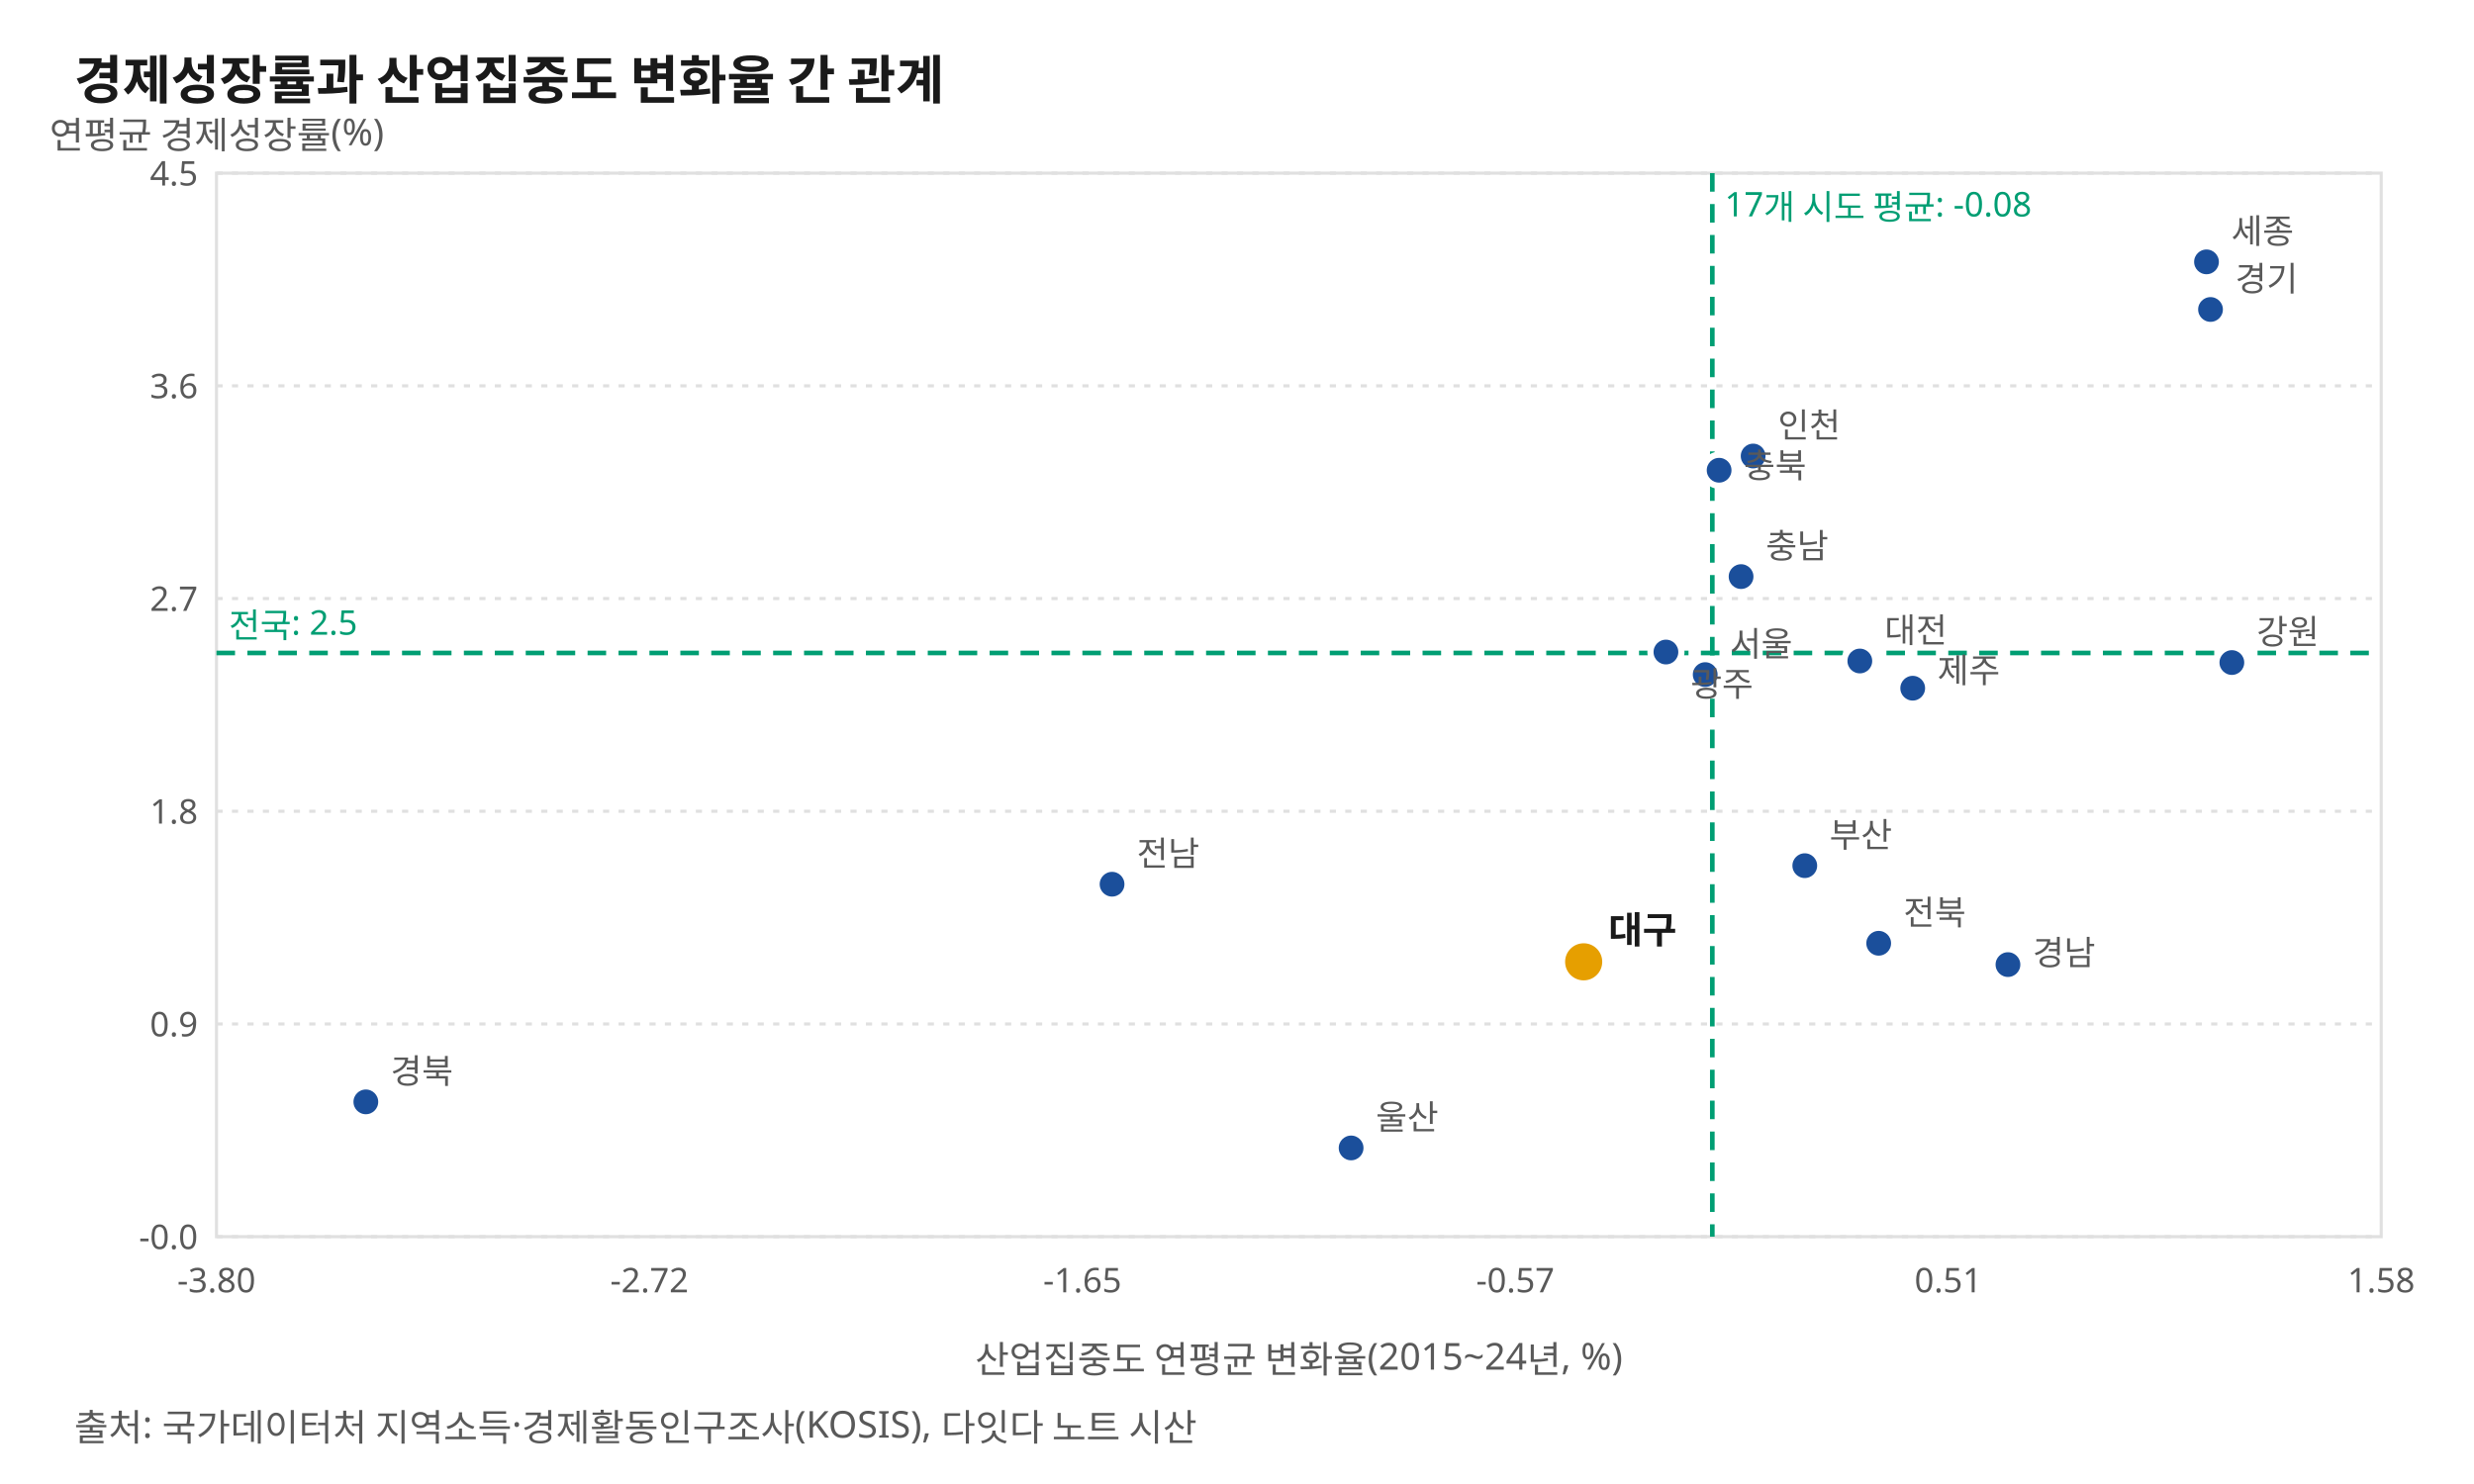
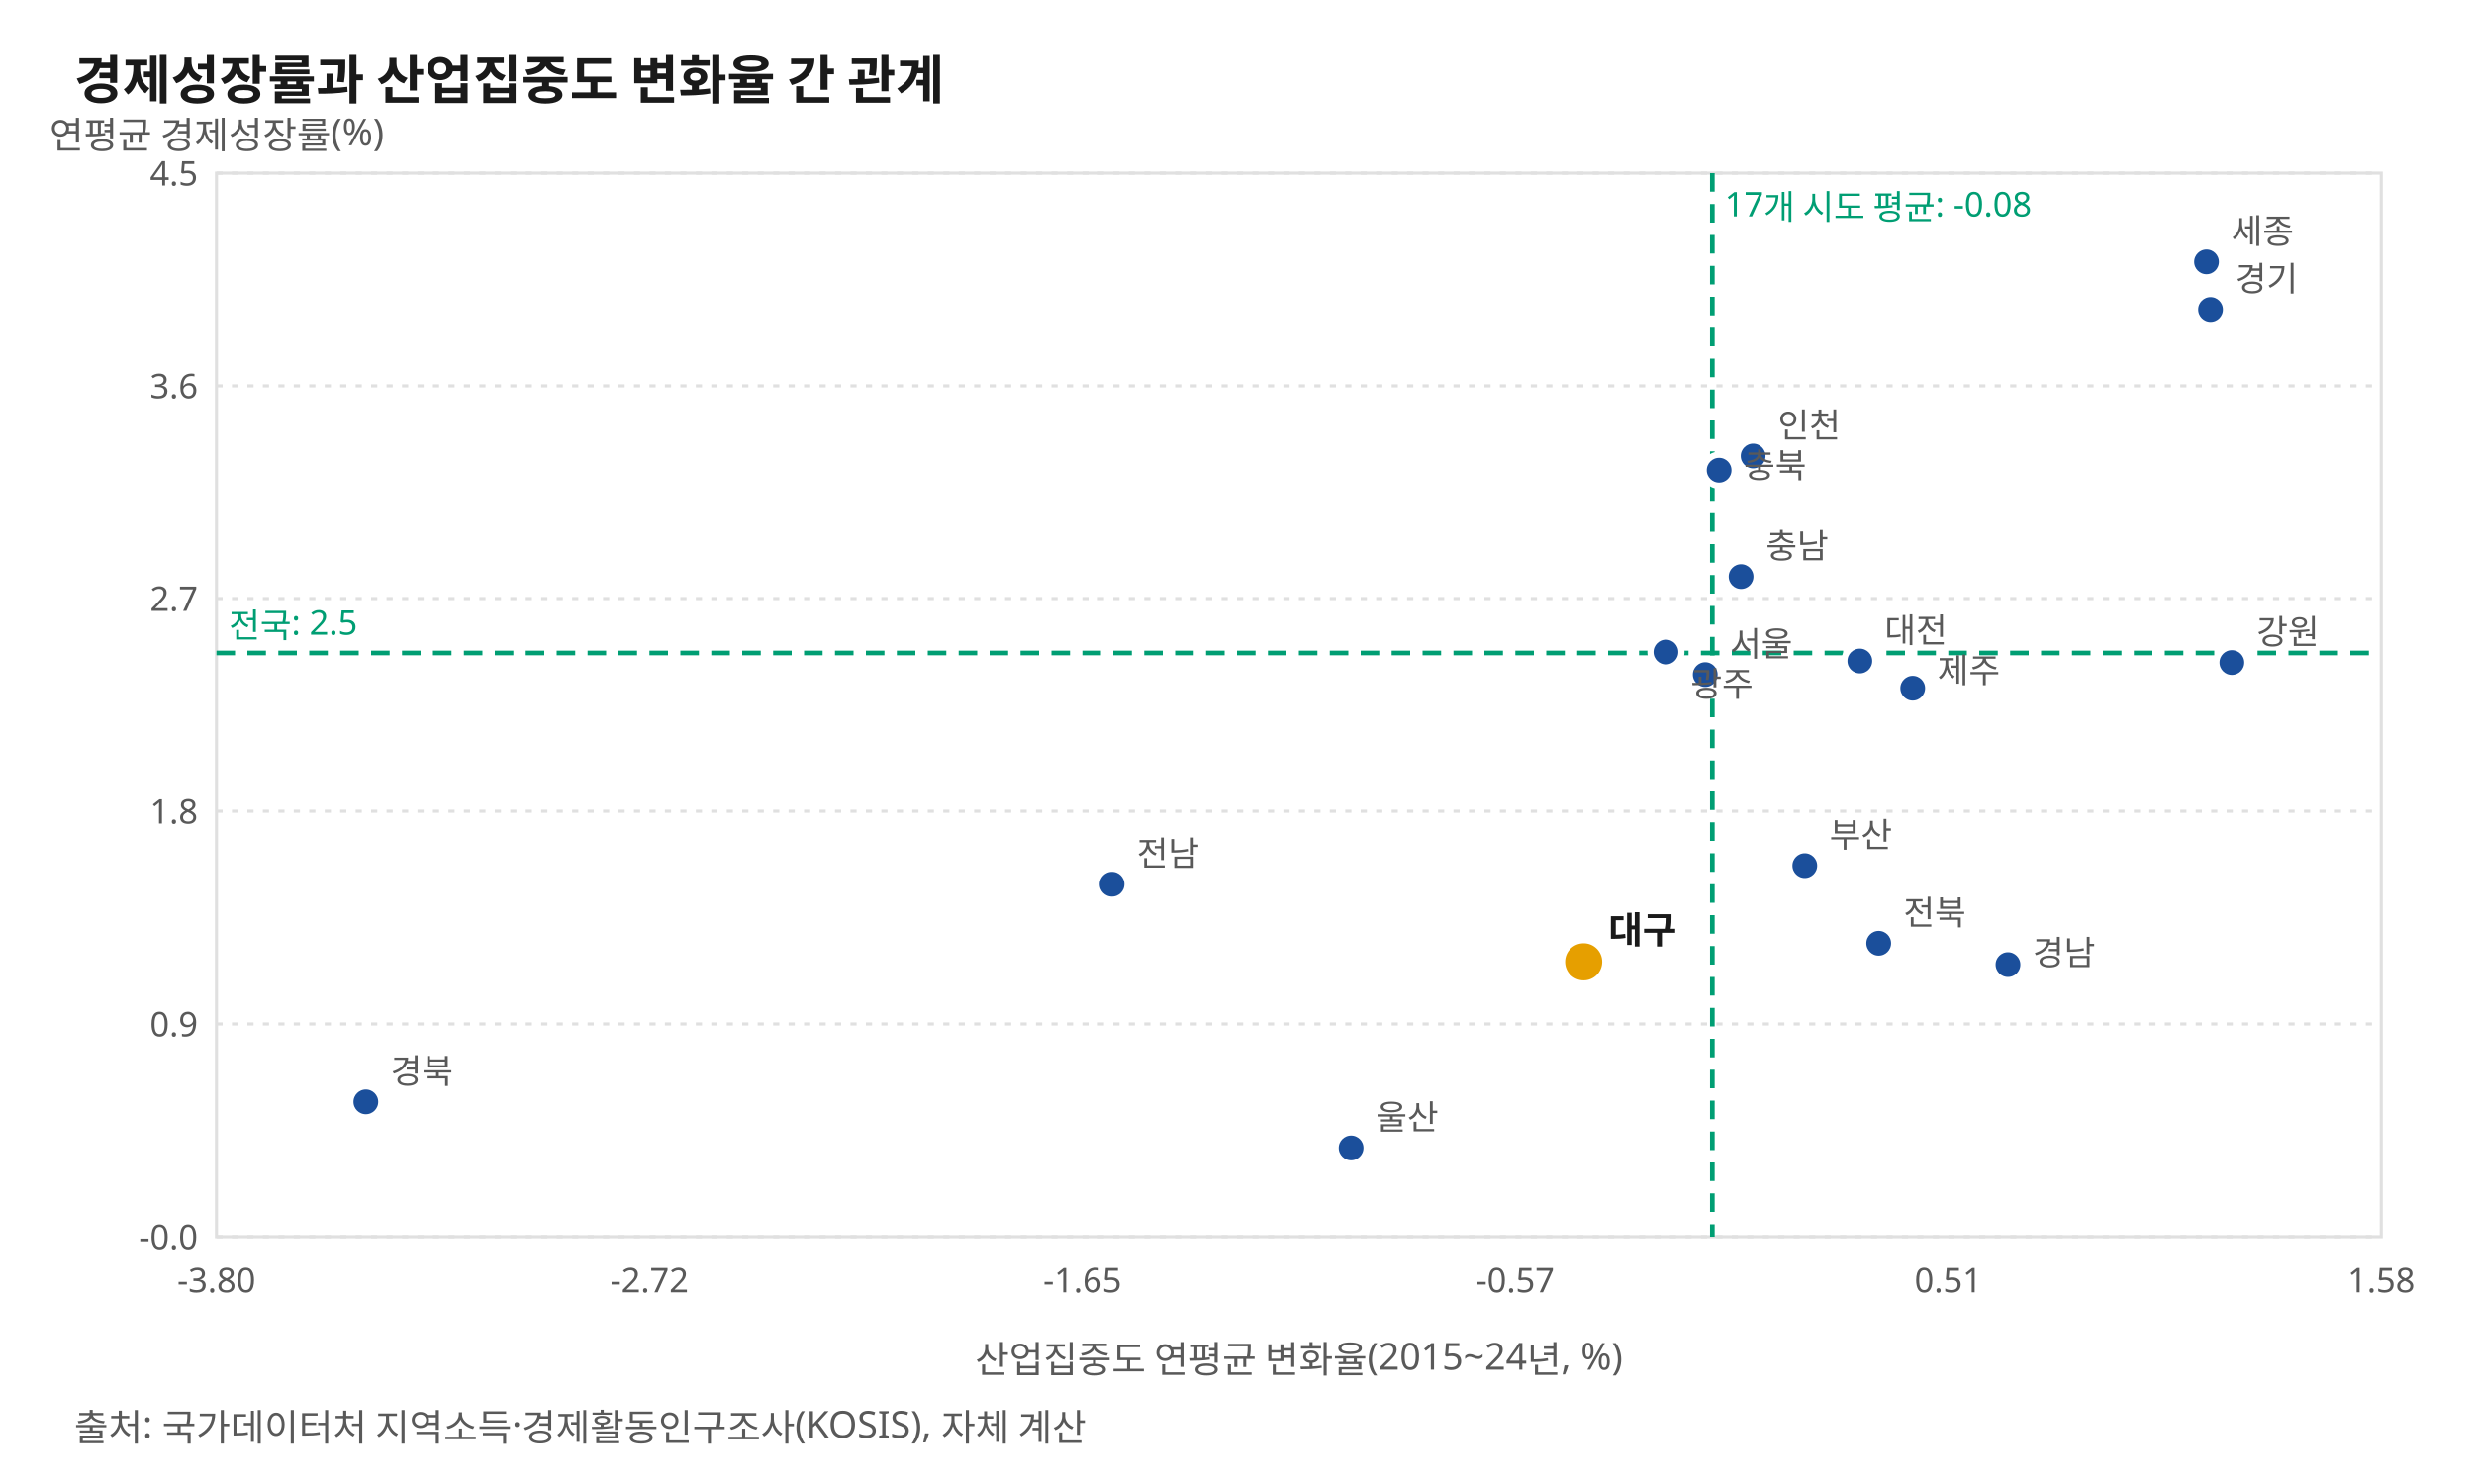
<svg xmlns="http://www.w3.org/2000/svg" width="800" height="480" viewBox="0 0 800 480" role="img" aria-label="경제성장률과 산업집중도 변화율 간 관계">
  <rect width="800" height="480" fill="#ffffff" />
  <text x="24.0" y="32.0" font-size="17" fill="#1a1a1a" text-anchor="start" font-weight="700" font-family="'Pretendard Variable',Pretendard,'Malgun Gothic','Apple SD Gothic Neo',sans-serif">경제성장률과 산업집중도 변화율 간 관계</text>
  <rect x="70" y="56" width="700" height="344" fill="none" stroke="#e0e0e0" />
  <text x="70.0" y="418.0" font-size="11" fill="#595959" text-anchor="middle" font-weight="400" font-family="'Pretendard Variable',Pretendard,'Malgun Gothic','Apple SD Gothic Neo',sans-serif">-3.80</text>
  <text x="64.0" y="404.0" font-size="11" fill="#595959" text-anchor="end" font-weight="400" font-family="'Pretendard Variable',Pretendard,'Malgun Gothic','Apple SD Gothic Neo',sans-serif">-0.0</text>
  <line x1="70" y1="400.0" x2="770" y2="400.0" stroke="#e0e0e0" stroke-dasharray="2,3" />
  <text x="210.0" y="418.0" font-size="11" fill="#595959" text-anchor="middle" font-weight="400" font-family="'Pretendard Variable',Pretendard,'Malgun Gothic','Apple SD Gothic Neo',sans-serif">-2.72</text>
  <text x="64.0" y="335.2" font-size="11" fill="#595959" text-anchor="end" font-weight="400" font-family="'Pretendard Variable',Pretendard,'Malgun Gothic','Apple SD Gothic Neo',sans-serif">0.9</text>
  <line x1="70" y1="331.2" x2="770" y2="331.2" stroke="#e0e0e0" stroke-dasharray="2,3" />
  <text x="350.0" y="418.0" font-size="11" fill="#595959" text-anchor="middle" font-weight="400" font-family="'Pretendard Variable',Pretendard,'Malgun Gothic','Apple SD Gothic Neo',sans-serif">-1.65</text>
  <text x="64.0" y="266.4" font-size="11" fill="#595959" text-anchor="end" font-weight="400" font-family="'Pretendard Variable',Pretendard,'Malgun Gothic','Apple SD Gothic Neo',sans-serif">1.8</text>
  <line x1="70" y1="262.4" x2="770" y2="262.4" stroke="#e0e0e0" stroke-dasharray="2,3" />
  <text x="490.0" y="418.0" font-size="11" fill="#595959" text-anchor="middle" font-weight="400" font-family="'Pretendard Variable',Pretendard,'Malgun Gothic','Apple SD Gothic Neo',sans-serif">-0.57</text>
  <text x="64.0" y="197.6" font-size="11" fill="#595959" text-anchor="end" font-weight="400" font-family="'Pretendard Variable',Pretendard,'Malgun Gothic','Apple SD Gothic Neo',sans-serif">2.7</text>
  <line x1="70" y1="193.6" x2="770" y2="193.6" stroke="#e0e0e0" stroke-dasharray="2,3" />
  <text x="630.0" y="418.0" font-size="11" fill="#595959" text-anchor="middle" font-weight="400" font-family="'Pretendard Variable',Pretendard,'Malgun Gothic','Apple SD Gothic Neo',sans-serif">0.51</text>
  <text x="64.0" y="128.8" font-size="11" fill="#595959" text-anchor="end" font-weight="400" font-family="'Pretendard Variable',Pretendard,'Malgun Gothic','Apple SD Gothic Neo',sans-serif">3.6</text>
  <line x1="70" y1="124.8" x2="770" y2="124.8" stroke="#e0e0e0" stroke-dasharray="2,3" />
  <text x="770.0" y="418.0" font-size="11" fill="#595959" text-anchor="middle" font-weight="400" font-family="'Pretendard Variable',Pretendard,'Malgun Gothic','Apple SD Gothic Neo',sans-serif">1.58</text>
  <text x="64.0" y="60.0" font-size="11" fill="#595959" text-anchor="end" font-weight="400" font-family="'Pretendard Variable',Pretendard,'Malgun Gothic','Apple SD Gothic Neo',sans-serif">4.5</text>
  <line x1="70" y1="56.0" x2="770" y2="56.0" stroke="#e0e0e0" stroke-dasharray="2,3" />
  <line x1="553.7" y1="56" x2="553.7" y2="400" stroke="#009E73" stroke-width="1.5" stroke-dasharray="6,4" />
  <text x="557.7" y="70.0" font-size="11" fill="#009E73" text-anchor="start" font-weight="400" font-family="'Pretendard Variable',Pretendard,'Malgun Gothic','Apple SD Gothic Neo',sans-serif">17개 시도 평균: -0.08</text>
  <line x1="70" y1="211.2" x2="770" y2="211.2" stroke="#009E73" stroke-width="1.5" stroke-dasharray="6,4" />
  <text x="74.0" y="206.2" font-size="11" fill="#009E73" text-anchor="start" font-weight="400" font-family="'Pretendard Variable',Pretendard,'Malgun Gothic','Apple SD Gothic Neo',sans-serif">전국: 2.5</text>
  <circle cx="551.4" cy="218.2" r="5" fill="#1B4F9B" stroke="#ffffff" stroke-width="2" />
  <text x="559.4" y="212.2" font-size="11" fill="#595959" text-anchor="start" font-weight="400" font-family="'Pretendard Variable',Pretendard,'Malgun Gothic','Apple SD Gothic Neo',sans-serif">서울</text>
  <circle cx="583.6" cy="280.0" r="5" fill="#1B4F9B" stroke="#ffffff" stroke-width="2" />
  <text x="591.6" y="274.0" font-size="11" fill="#595959" text-anchor="start" font-weight="400" font-family="'Pretendard Variable',Pretendard,'Malgun Gothic','Apple SD Gothic Neo',sans-serif">부산</text>
  <circle cx="512.1" cy="311.1" r="7" fill="#E69F00" stroke="#ffffff" stroke-width="2" />
  <text x="520.1" y="305.1" font-size="12" fill="#1a1a1a" text-anchor="start" font-weight="700" font-family="'Pretendard Variable',Pretendard,'Malgun Gothic','Apple SD Gothic Neo',sans-serif">대구</text>
  <circle cx="566.9" cy="147.5" r="5" fill="#1B4F9B" stroke="#ffffff" stroke-width="2" />
  <text x="574.9" y="141.5" font-size="11" fill="#595959" text-anchor="start" font-weight="400" font-family="'Pretendard Variable',Pretendard,'Malgun Gothic','Apple SD Gothic Neo',sans-serif">인천</text>
  <circle cx="538.7" cy="210.9" r="5" fill="#1B4F9B" stroke="#ffffff" stroke-width="2" />
  <text x="546.7" y="225.2" font-size="11" fill="#595959" text-anchor="start" font-weight="400" font-family="'Pretendard Variable',Pretendard,'Malgun Gothic','Apple SD Gothic Neo',sans-serif">광주</text>
  <circle cx="601.4" cy="213.8" r="5" fill="#1B4F9B" stroke="#ffffff" stroke-width="2" />
  <text x="609.4" y="207.8" font-size="11" fill="#595959" text-anchor="start" font-weight="400" font-family="'Pretendard Variable',Pretendard,'Malgun Gothic','Apple SD Gothic Neo',sans-serif">대전</text>
  <circle cx="436.9" cy="371.3" r="5" fill="#1B4F9B" stroke="#ffffff" stroke-width="2" />
  <text x="444.9" y="365.3" font-size="11" fill="#595959" text-anchor="start" font-weight="400" font-family="'Pretendard Variable',Pretendard,'Malgun Gothic','Apple SD Gothic Neo',sans-serif">울산</text>
  <circle cx="713.5" cy="84.7" r="5" fill="#1B4F9B" stroke="#ffffff" stroke-width="2" />
  <text x="721.5" y="78.7" font-size="11" fill="#595959" text-anchor="start" font-weight="400" font-family="'Pretendard Variable',Pretendard,'Malgun Gothic','Apple SD Gothic Neo',sans-serif">세종</text>
  <circle cx="714.8" cy="100.1" r="5" fill="#1B4F9B" stroke="#ffffff" stroke-width="2" />
  <text x="722.8" y="94.1" font-size="11" fill="#595959" text-anchor="start" font-weight="400" font-family="'Pretendard Variable',Pretendard,'Malgun Gothic','Apple SD Gothic Neo',sans-serif">경기</text>
  <circle cx="721.7" cy="214.3" r="5" fill="#1B4F9B" stroke="#ffffff" stroke-width="2" />
  <text x="729.7" y="208.3" font-size="11" fill="#595959" text-anchor="start" font-weight="400" font-family="'Pretendard Variable',Pretendard,'Malgun Gothic','Apple SD Gothic Neo',sans-serif">강원</text>
  <circle cx="555.9" cy="152.1" r="5" fill="#1B4F9B" stroke="#ffffff" stroke-width="2" />
  <text x="563.9" y="154.5" font-size="11" fill="#595959" text-anchor="start" font-weight="400" font-family="'Pretendard Variable',Pretendard,'Malgun Gothic','Apple SD Gothic Neo',sans-serif">충북</text>
  <circle cx="563.0" cy="186.5" r="5" fill="#1B4F9B" stroke="#ffffff" stroke-width="2" />
  <text x="571.0" y="180.5" font-size="11" fill="#595959" text-anchor="start" font-weight="400" font-family="'Pretendard Variable',Pretendard,'Malgun Gothic','Apple SD Gothic Neo',sans-serif">충남</text>
  <circle cx="607.5" cy="305.1" r="5" fill="#1B4F9B" stroke="#ffffff" stroke-width="2" />
  <text x="615.5" y="299.1" font-size="11" fill="#595959" text-anchor="start" font-weight="400" font-family="'Pretendard Variable',Pretendard,'Malgun Gothic','Apple SD Gothic Neo',sans-serif">전북</text>
  <circle cx="359.6" cy="286.0" r="5" fill="#1B4F9B" stroke="#ffffff" stroke-width="2" />
  <text x="367.6" y="280.0" font-size="11" fill="#595959" text-anchor="start" font-weight="400" font-family="'Pretendard Variable',Pretendard,'Malgun Gothic','Apple SD Gothic Neo',sans-serif">전남</text>
  <circle cx="118.3" cy="356.4" r="5" fill="#1B4F9B" stroke="#ffffff" stroke-width="2" />
  <text x="126.3" y="350.4" font-size="11" fill="#595959" text-anchor="start" font-weight="400" font-family="'Pretendard Variable',Pretendard,'Malgun Gothic','Apple SD Gothic Neo',sans-serif">경북</text>
  <circle cx="649.3" cy="312.0" r="5" fill="#1B4F9B" stroke="#ffffff" stroke-width="2" />
  <text x="657.3" y="312.1" font-size="11" fill="#595959" text-anchor="start" font-weight="400" font-family="'Pretendard Variable',Pretendard,'Malgun Gothic','Apple SD Gothic Neo',sans-serif">경남</text>
  <circle cx="618.5" cy="222.6" r="5" fill="#1B4F9B" stroke="#ffffff" stroke-width="2" />
  <text x="626.5" y="220.8" font-size="11" fill="#595959" text-anchor="start" font-weight="400" font-family="'Pretendard Variable',Pretendard,'Malgun Gothic','Apple SD Gothic Neo',sans-serif">제주</text>
  <text x="420.0" y="444.0" font-size="12" fill="#595959" text-anchor="middle" font-weight="400" font-family="'Pretendard Variable',Pretendard,'Malgun Gothic','Apple SD Gothic Neo',sans-serif">산업집중도 연평균 변화율(2015~24년, %)</text>
  <text x="16.0" y="48.0" font-size="12" fill="#595959" text-anchor="start" font-weight="400" font-family="'Pretendard Variable',Pretendard,'Malgun Gothic','Apple SD Gothic Neo',sans-serif">연평균 경제성장률(%)</text>
-   <text x="24.0" y="466.0" font-size="12" fill="#595959" text-anchor="start" font-weight="400" font-family="'Pretendard Variable',Pretendard,'Malgun Gothic','Apple SD Gothic Neo',sans-serif">출처: 국가데이터처 지역소득·경제활동인구조사(KOSIS), 다잇다 노트 시산</text>
+   <text x="24.0" y="466.0" font-size="12" fill="#595959" text-anchor="start" font-weight="400" font-family="'Pretendard Variable',Pretendard,'Malgun Gothic','Apple SD Gothic Neo',sans-serif">출처: 국가데이터처 지역소득·경제활동인구조사(KOSIS), 자체 계산</text>
</svg>
